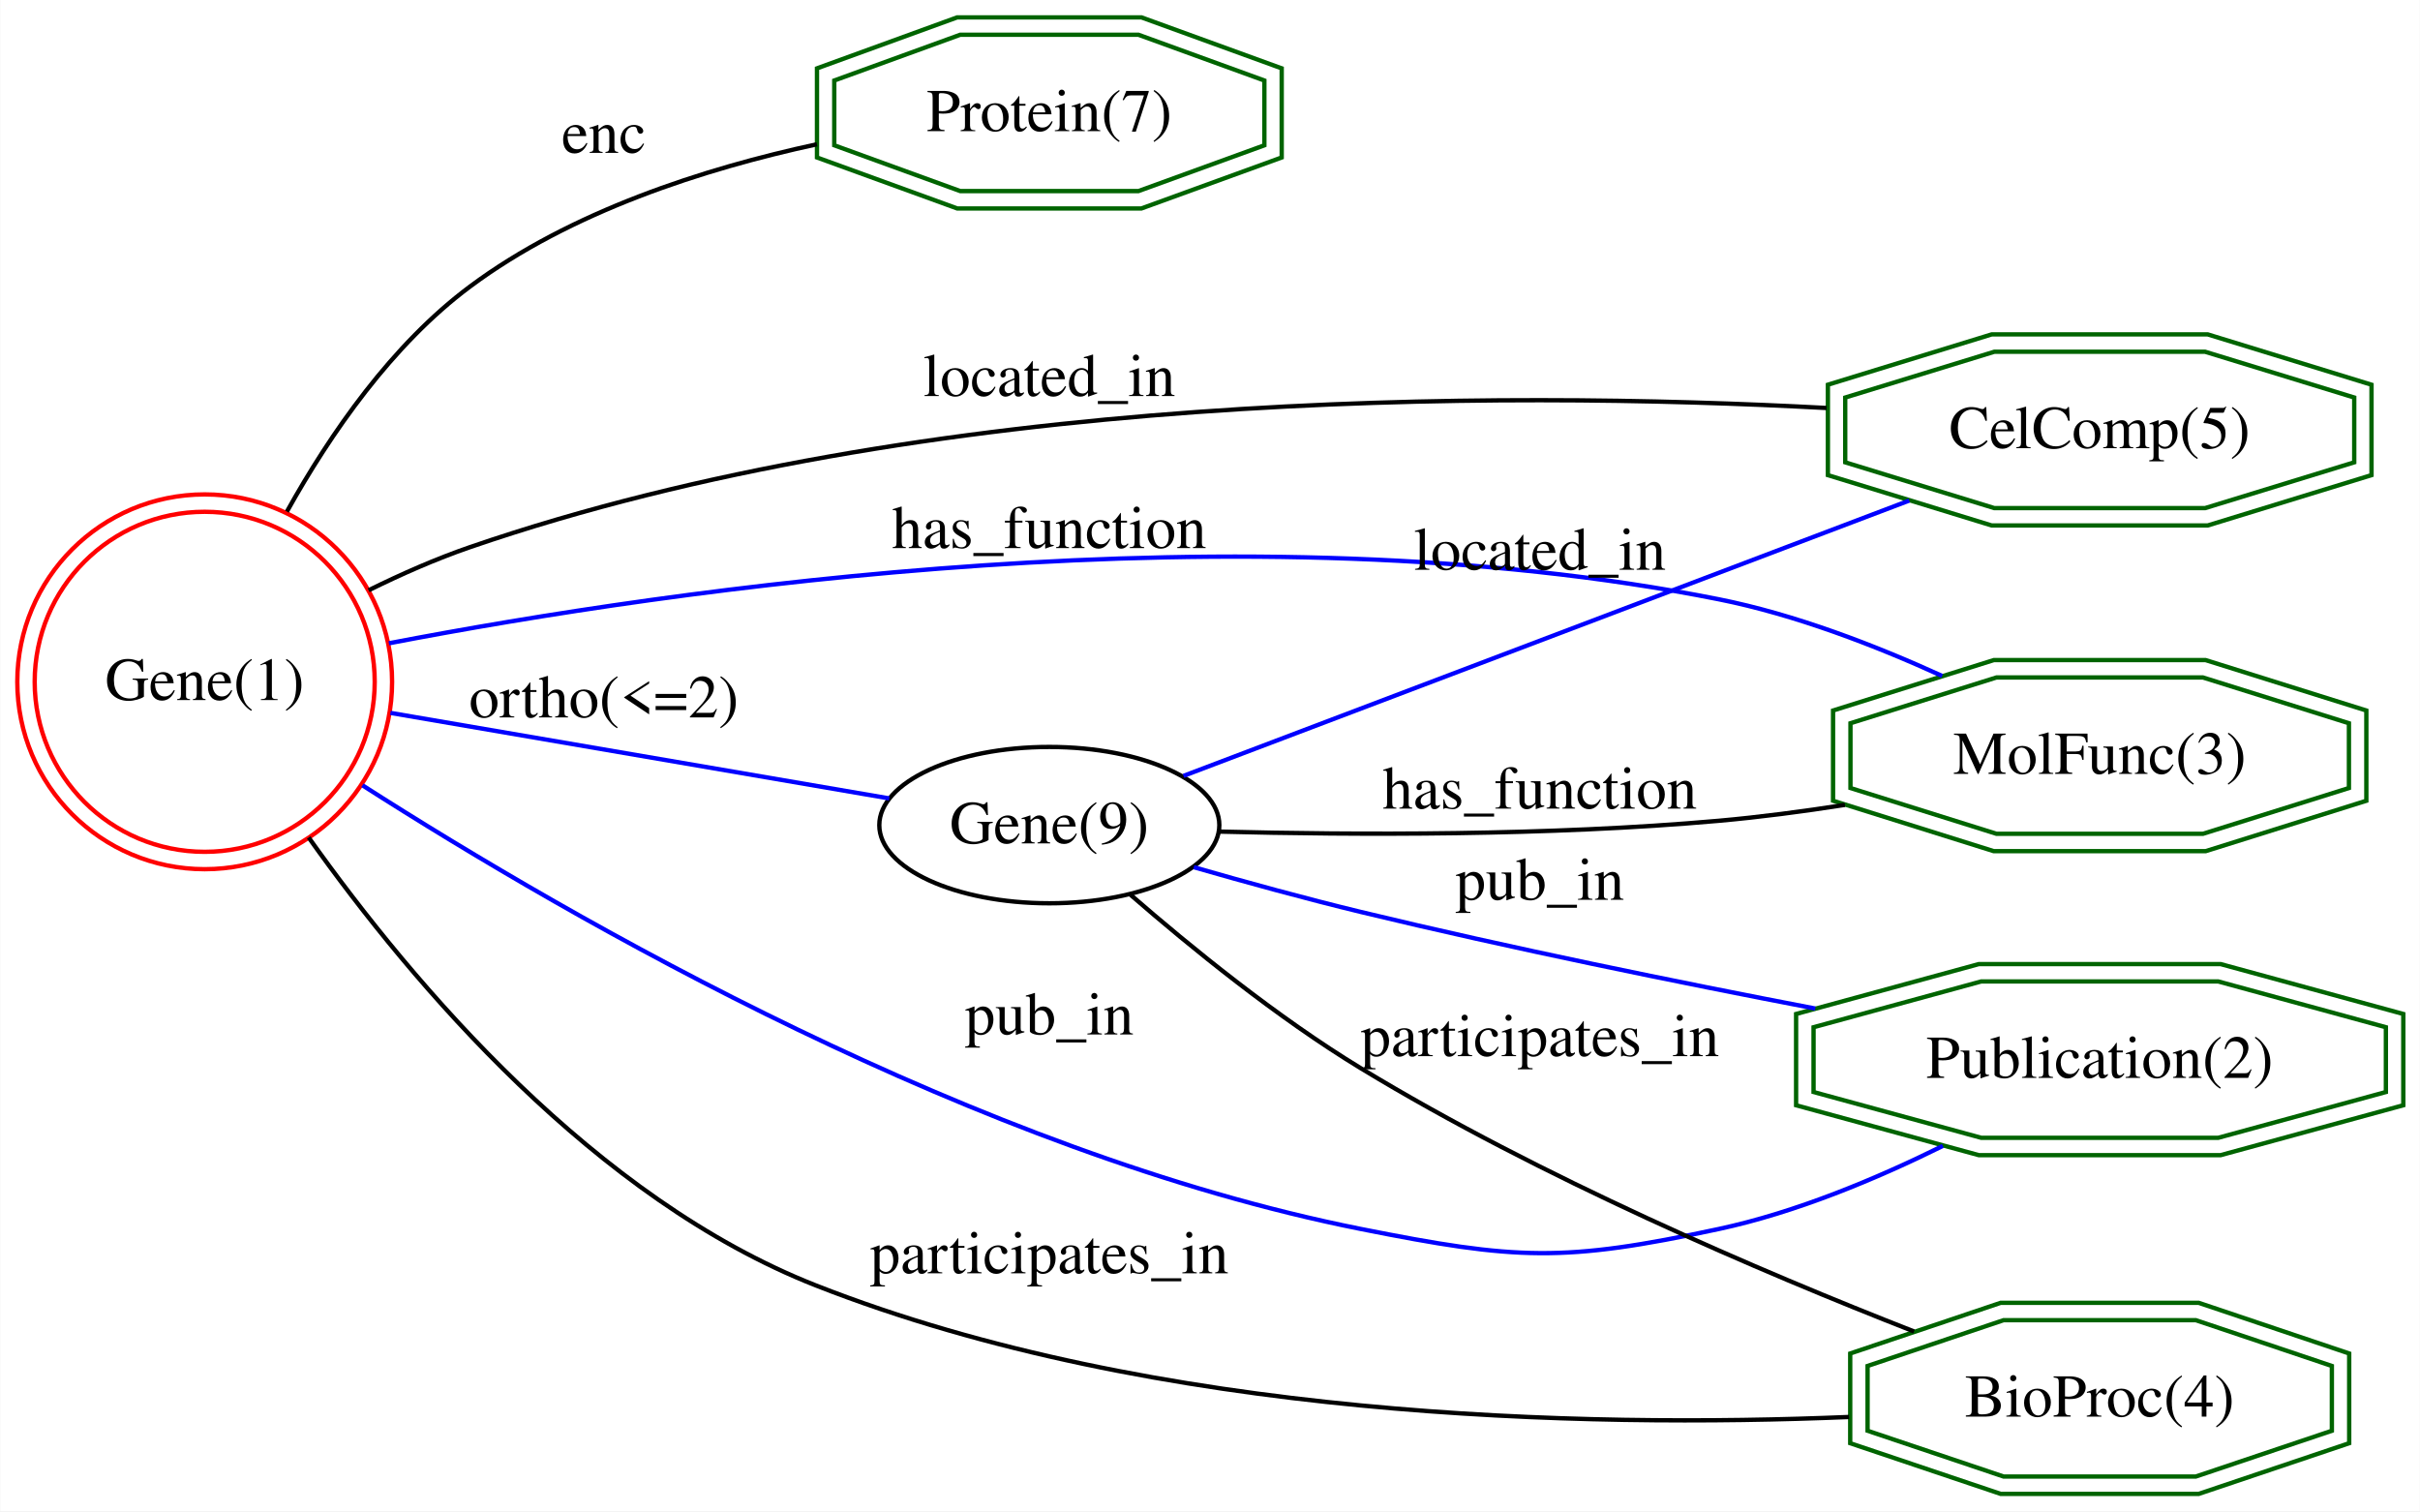
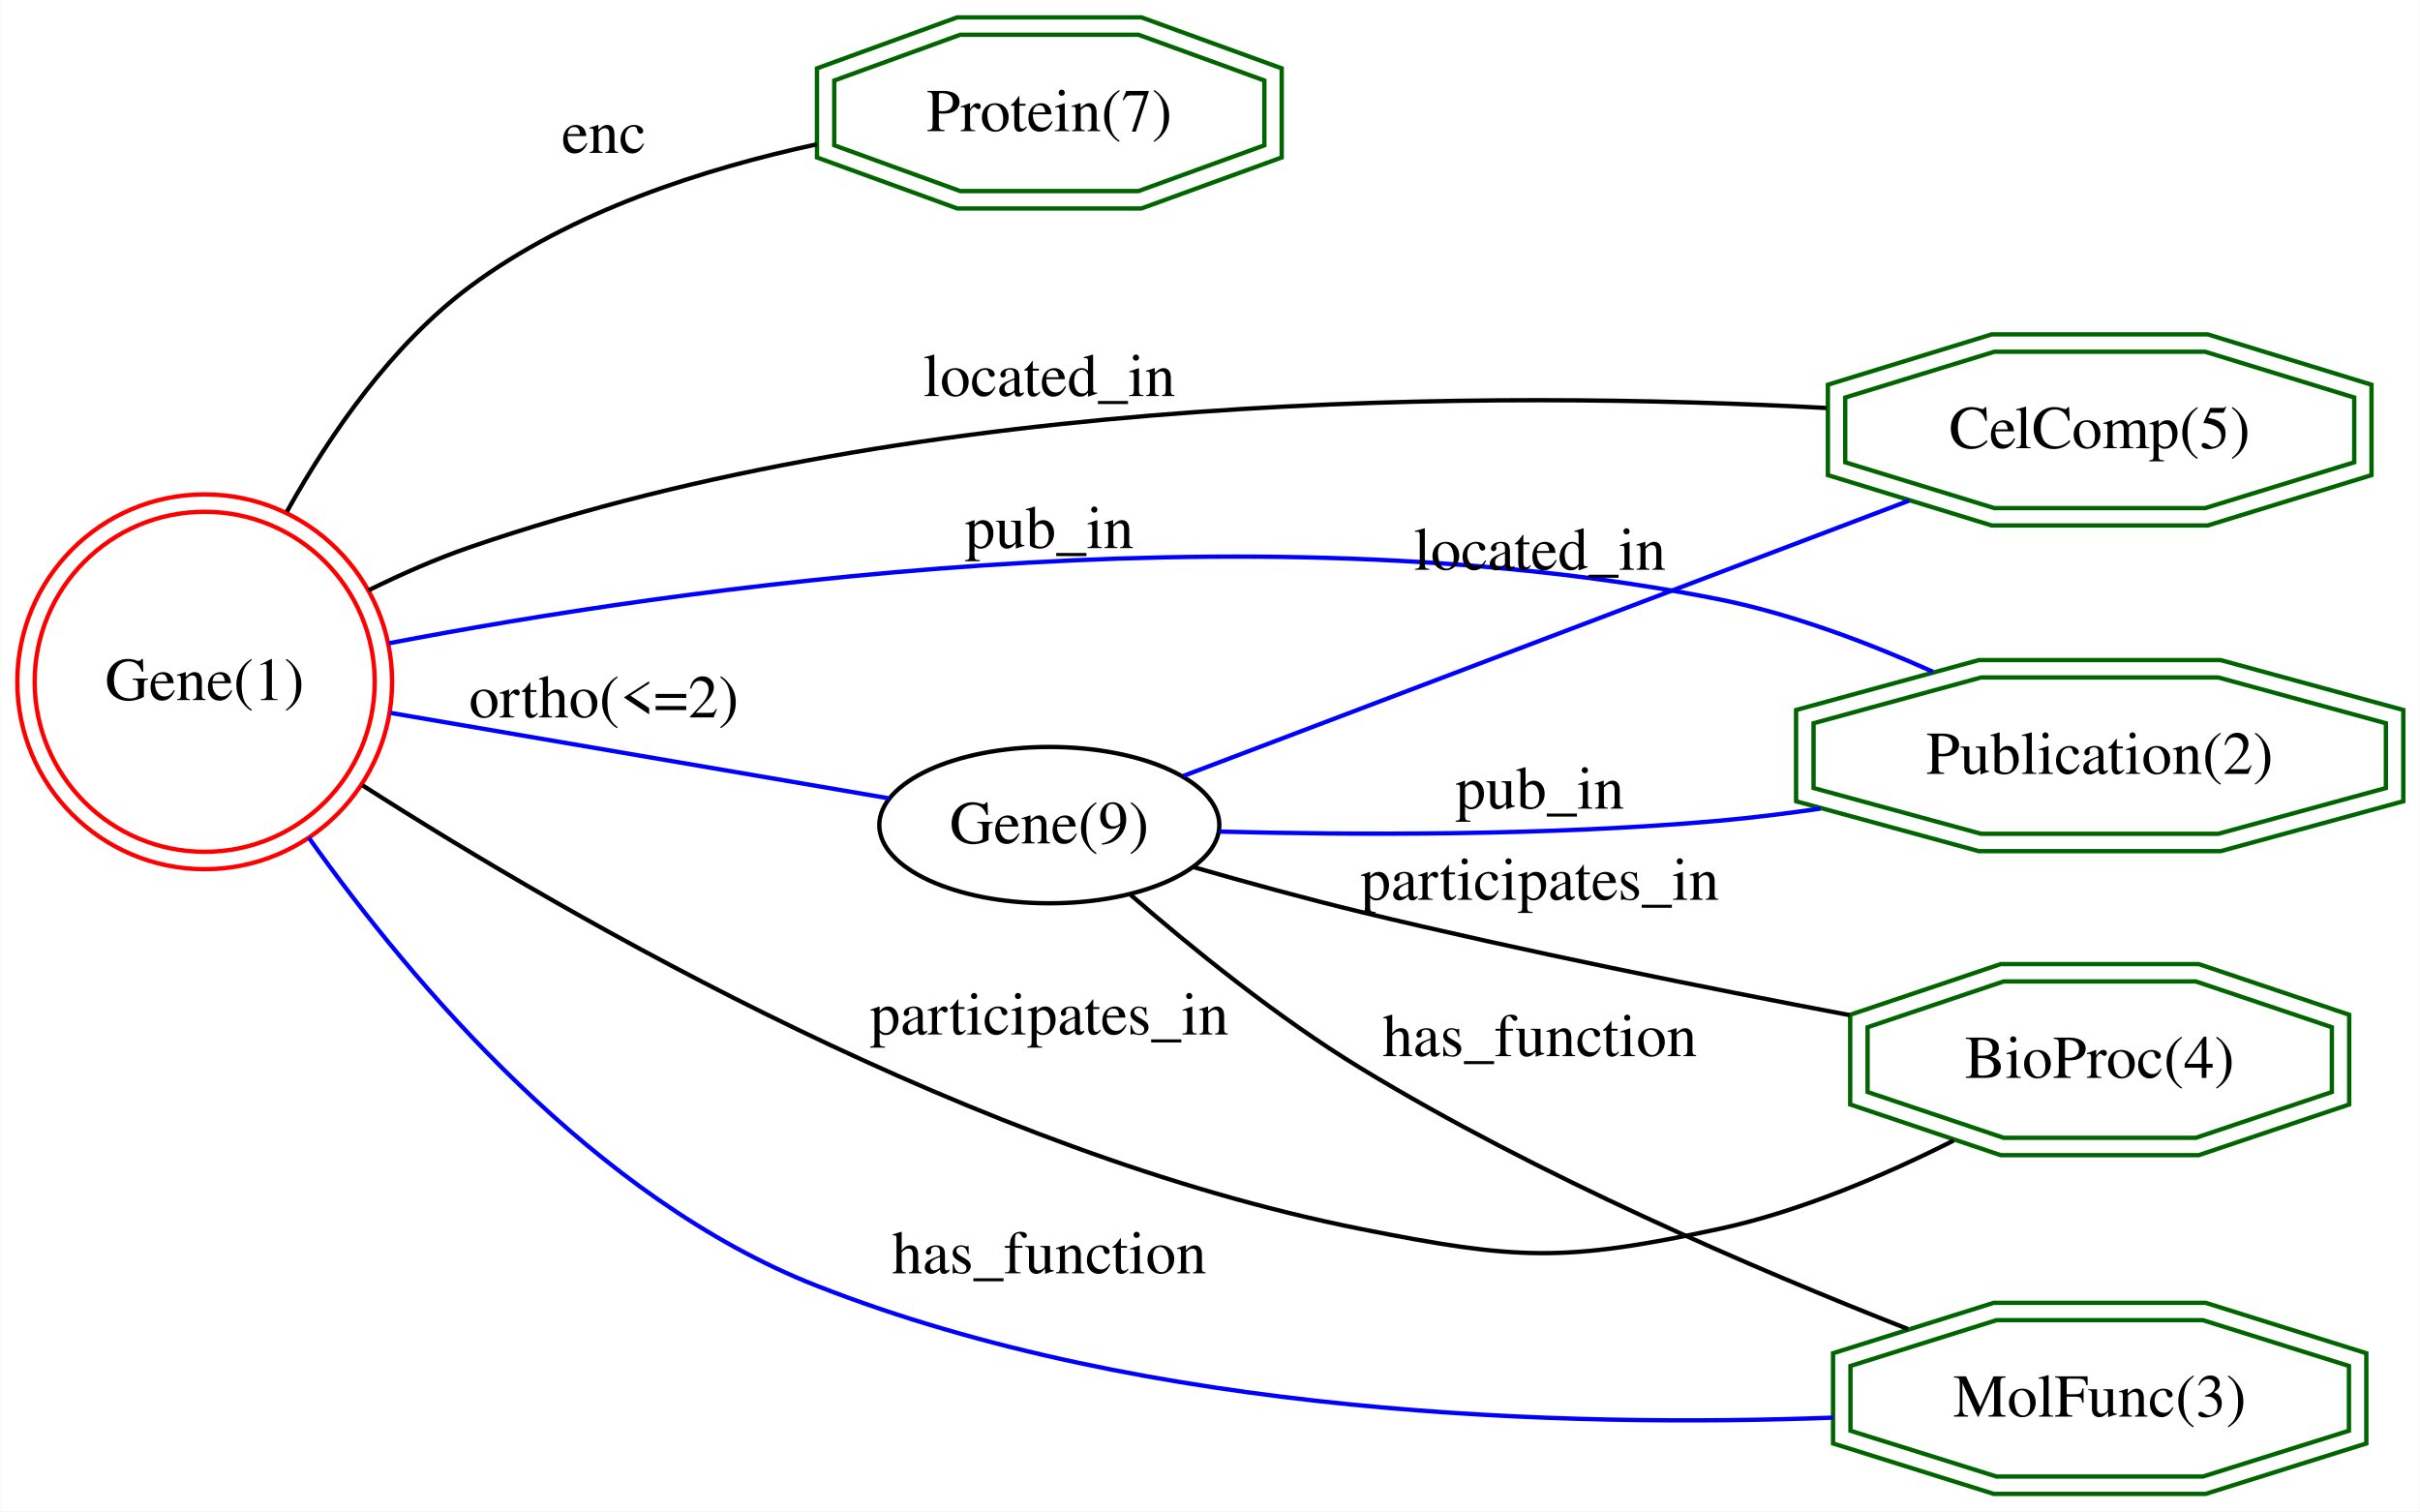
<svg xmlns="http://www.w3.org/2000/svg" width="743px" height="464px" viewBox="0.00 0.00 557.14 348.00">
  <g id="graph0" class="graph" transform=" rotate(0) translate(4 344)">
    <polygon fill="white" stroke="transparent" points="-4,4 -4,-344 553.14,-344 553.14,4 -4,4" />
    <g id="node1" class="node">
      <polygon fill="none" stroke="darkgreen" points="287.09,-310.54 287.09,-325.46 258.09,-336 217.06,-336 188.05,-325.46 188.05,-310.54 217.06,-300 258.09,-300 287.09,-310.54" />
      <polygon fill="none" stroke="darkgreen" points="291.08,-307.74 291.08,-328.26 258.78,-340 216.36,-340 184.07,-328.26 184.07,-307.74 216.36,-296 258.78,-296 291.08,-307.74" />
      <text text-anchor="middle" x="237.57" y="-313.8" font-family="Times,serif" font-size="14.00">Protein(7)</text>
    </g>
    <g id="node2" class="node">
-       <polygon fill="none" stroke="darkgreen" points="536.83,-162.54 536.83,-177.46 503.21,-188 455.67,-188 422.05,-177.46 422.05,-162.54 455.67,-152 503.21,-152 536.83,-162.54" />
-       <polygon fill="none" stroke="darkgreen" points="540.84,-159.61 540.84,-180.39 503.83,-192 455.05,-192 418.04,-180.39 418.04,-159.61 455.05,-148 503.83,-148 540.84,-159.61" />
-       <text text-anchor="middle" x="479.44" y="-165.8" font-family="Times,serif" font-size="14.00">MolFunc(3)</text>
+       <polygon fill="none" stroke="darkgreen" points="545.34,-162.54 545.34,-177.46 506.74,-188 452.15,-188 413.55,-177.46 413.55,-162.54 452.15,-152 506.74,-152 545.34,-162.54" />
+       <polygon fill="none" stroke="darkgreen" points="549.35,-159.49 549.35,-180.51 507.28,-192 451.61,-192 409.53,-180.51 409.53,-159.49 451.61,-148 507.28,-148 549.35,-159.49" />
+       <text text-anchor="middle" x="479.44" y="-165.8" font-family="Times,serif" font-size="14.00">Publication(2)</text>
    </g>
    <g id="node3" class="node">
      <polygon fill="none" stroke="darkgreen" points="538.05,-237.54 538.05,-252.46 503.72,-263 455.17,-263 420.84,-252.46 420.84,-237.54 455.17,-227 503.72,-227 538.05,-237.54" />
      <polygon fill="none" stroke="darkgreen" points="542.03,-234.59 542.03,-255.41 504.31,-267 454.57,-267 416.85,-255.41 416.85,-234.59 454.57,-223 504.31,-223 542.03,-234.59" />
      <text text-anchor="middle" x="479.44" y="-240.8" font-family="Times,serif" font-size="14.00">CelComp(5)</text>
    </g>
    <g id="node4" class="node">
-       <polygon fill="none" stroke="darkgreen" points="532.9,-14.54 532.9,-29.46 501.58,-40 457.3,-40 425.99,-29.46 425.99,-14.54 457.3,-4 501.58,-4 532.9,-14.54" />
-       <polygon fill="none" stroke="darkgreen" points="536.89,-11.67 536.89,-32.33 502.24,-44 456.64,-44 421.99,-32.33 421.99,-11.67 456.64,0 502.24,0 536.89,-11.67" />
-       <text text-anchor="middle" x="479.44" y="-17.8" font-family="Times,serif" font-size="14.00">BioProc(4)</text>
+       <polygon fill="none" stroke="darkgreen" points="536.83,-14.54 536.83,-29.46 503.21,-40 455.67,-40 422.05,-29.46 422.05,-14.54 455.67,-4 503.21,-4 536.83,-14.54" />
+       <polygon fill="none" stroke="darkgreen" points="540.84,-11.61 540.84,-32.39 503.83,-44 455.05,-44 418.04,-32.39 418.04,-11.61 455.05,0 503.83,0 540.84,-11.61" />
+       <text text-anchor="middle" x="479.44" y="-17.8" font-family="Times,serif" font-size="14.00">MolFunc(3)</text>
    </g>
    <g id="node5" class="node">
-       <polygon fill="none" stroke="darkgreen" points="545.34,-92.54 545.34,-107.46 506.74,-118 452.15,-118 413.55,-107.46 413.55,-92.54 452.15,-82 506.74,-82 545.34,-92.54" />
-       <polygon fill="none" stroke="darkgreen" points="549.35,-89.49 549.35,-110.51 507.28,-122 451.61,-122 409.53,-110.51 409.53,-89.49 451.61,-78 507.28,-78 549.35,-89.49" />
-       <text text-anchor="middle" x="479.44" y="-95.8" font-family="Times,serif" font-size="14.00">Publication(2)</text>
+       <polygon fill="none" stroke="darkgreen" points="532.9,-92.54 532.9,-107.46 501.58,-118 457.3,-118 425.99,-107.46 425.99,-92.54 457.3,-82 501.58,-82 532.9,-92.54" />
+       <polygon fill="none" stroke="darkgreen" points="536.89,-89.67 536.89,-110.33 502.24,-122 456.64,-122 421.99,-110.33 421.99,-89.67 456.64,-78 502.24,-78 536.89,-89.67" />
+       <text text-anchor="middle" x="479.44" y="-95.8" font-family="Times,serif" font-size="14.00">BioProc(4)</text>
    </g>
    <g id="node6" class="node">
      <ellipse fill="none" stroke="red" cx="43.08" cy="-187" rx="39.15" ry="39.15" />
      <ellipse fill="none" stroke="red" cx="43.08" cy="-187" rx="43.15" ry="43.15" />
      <text text-anchor="middle" x="43.08" y="-182.8" font-family="Times,serif" font-size="14.00">Gene(1)</text>
    </g>
    <g id="edge5" class="edge">
      <path fill="none" stroke="black" d="M62.01,-226.19C72.08,-244.28 86.24,-264.65 104.15,-278 127.36,-295.29 158.06,-305.16 184.05,-310.78" />
      <text text-anchor="middle" x="134.99" y="-308.8" font-family="Times,serif" font-size="14.00">enc</text>
    </g>
-     <g id="edge6" class="edge">
-       <path fill="none" stroke="blue" d="M85.49,-195.87C151.14,-208.47 282.81,-227.72 391.74,-206 409.32,-202.49 427.8,-195.36 443.16,-188.35" />
-       <text text-anchor="middle" x="237.57" y="-217.8" font-family="Times,serif" font-size="14.00">has_function</text>
+     <g id="edge10" class="edge">
+       <path fill="none" stroke="blue" d="M85.49,-195.87C151.14,-208.47 282.81,-227.72 391.74,-206 408.52,-202.65 426.12,-196 441.05,-189.31" />
+       <text text-anchor="middle" x="237.57" y="-217.8" font-family="Times,serif" font-size="14.00">pub_in</text>
    </g>
    <g id="edge7" class="edge">
      <path fill="none" stroke="black" d="M80.83,-208.08C88.37,-211.8 96.38,-215.33 104.15,-218 209.35,-254.18 340.73,-254.11 416.56,-250.05" />
      <text text-anchor="middle" x="237.57" y="-252.8" font-family="Times,serif" font-size="14.00">located_in</text>
    </g>
+     <g id="edge6" class="edge">
+       <path fill="none" stroke="blue" d="M67.02,-151.15C91.28,-117.02 133.03,-67.97 183.82,-48 260.52,-17.84 356.85,-15.28 418.05,-17.56" />
+       <text text-anchor="middle" x="237.57" y="-50.8" font-family="Times,serif" font-size="14.00">has_function</text>
+     </g>
    <g id="edge9" class="edge">
-       <path fill="none" stroke="black" d="M67.02,-151.15C91.28,-117.02 133.03,-67.97 183.82,-48 262.07,-17.23 360.76,-15.18 421.72,-17.71" />
-       <text text-anchor="middle" x="237.57" y="-50.8" font-family="Times,serif" font-size="14.00">participates_in</text>
-     </g>
-     <g id="edge10" class="edge">
-       <path fill="none" stroke="blue" d="M79.4,-163.17C128.43,-131.8 221.07,-78.56 309.32,-61 345.25,-53.85 355.92,-53.32 391.74,-61 409.49,-64.81 427.99,-72.54 443.33,-80.13" />
-       <text text-anchor="middle" x="237.57" y="-105.8" font-family="Times,serif" font-size="14.00">pub_in</text>
+       <path fill="none" stroke="black" d="M79.4,-163.17C128.43,-131.8 221.07,-78.56 309.32,-61 345.25,-53.85 355.92,-53.32 391.74,-61 410.46,-65.02 430.02,-73.4 445.81,-81.37" />
+       <text text-anchor="middle" x="237.57" y="-105.8" font-family="Times,serif" font-size="14.00">participates_in</text>
    </g>
    <g id="node7" class="node">
      <ellipse fill="none" stroke="black" cx="237.57" cy="-154" rx="39.15" ry="18" />
      <text text-anchor="middle" x="237.57" y="-149.8" font-family="Times,serif" font-size="14.00">Gene(9)</text>
    </g>
    <g id="edge8" class="edge">
      <path fill="none" stroke="blue" d="M85.85,-179.84C120.12,-173.96 168.15,-165.73 200.71,-160.15" />
      <text text-anchor="middle" x="134.99" y="-178.8" font-family="Times,serif" font-size="14.00">ortho(&lt;=2)</text>
    </g>
-     <g id="edge1" class="edge">
-       <path fill="none" stroke="black" d="M276.74,-152.51C307.77,-151.72 352.67,-151.52 391.74,-155 401.17,-155.84 411.12,-157.15 420.78,-158.66" />
-       <text text-anchor="middle" x="350.53" y="-157.8" font-family="Times,serif" font-size="14.00">has_function</text>
+     <g id="edge4" class="edge">
+       <path fill="none" stroke="blue" d="M276.74,-152.51C307.77,-151.72 352.67,-151.52 391.74,-155 399.35,-155.68 407.29,-156.66 415.15,-157.81" />
+       <text text-anchor="middle" x="350.53" y="-157.8" font-family="Times,serif" font-size="14.00">pub_in</text>
    </g>
    <g id="edge2" class="edge">
      <path fill="none" stroke="blue" d="M268.47,-165.34C310.54,-181.3 387.45,-210.48 435.59,-228.74" />
      <text text-anchor="middle" x="350.53" y="-212.8" font-family="Times,serif" font-size="14.00">located_in</text>
    </g>
+     <g id="edge1" class="edge">
+       <path fill="none" stroke="black" d="M256.28,-137.95C270.07,-125.97 290.04,-109.71 309.32,-98 350.04,-73.26 400.2,-51.73 435.28,-37.96" />
+       <text text-anchor="middle" x="350.53" y="-100.8" font-family="Times,serif" font-size="14.00">has_function</text>
+     </g>
    <g id="edge3" class="edge">
-       <path fill="none" stroke="black" d="M256.28,-137.95C270.07,-125.97 290.04,-109.71 309.32,-98 350.59,-72.93 401.56,-51.15 436.69,-37.4" />
-       <text text-anchor="middle" x="350.53" y="-100.8" font-family="Times,serif" font-size="14.00">participates_in</text>
-     </g>
-     <g id="edge4" class="edge">
-       <path fill="none" stroke="blue" d="M270.84,-144.31C282.86,-140.85 296.67,-137.06 309.32,-134 343.68,-125.7 382.29,-117.83 413.94,-111.76" />
-       <text text-anchor="middle" x="350.53" y="-136.8" font-family="Times,serif" font-size="14.00">pub_in</text>
+       <path fill="none" stroke="black" d="M270.84,-144.31C282.86,-140.85 296.67,-137.06 309.32,-134 346.59,-125 388.87,-116.5 421.83,-110.25" />
+       <text text-anchor="middle" x="350.53" y="-136.8" font-family="Times,serif" font-size="14.00">participates_in</text>
    </g>
  </g>
</svg>
